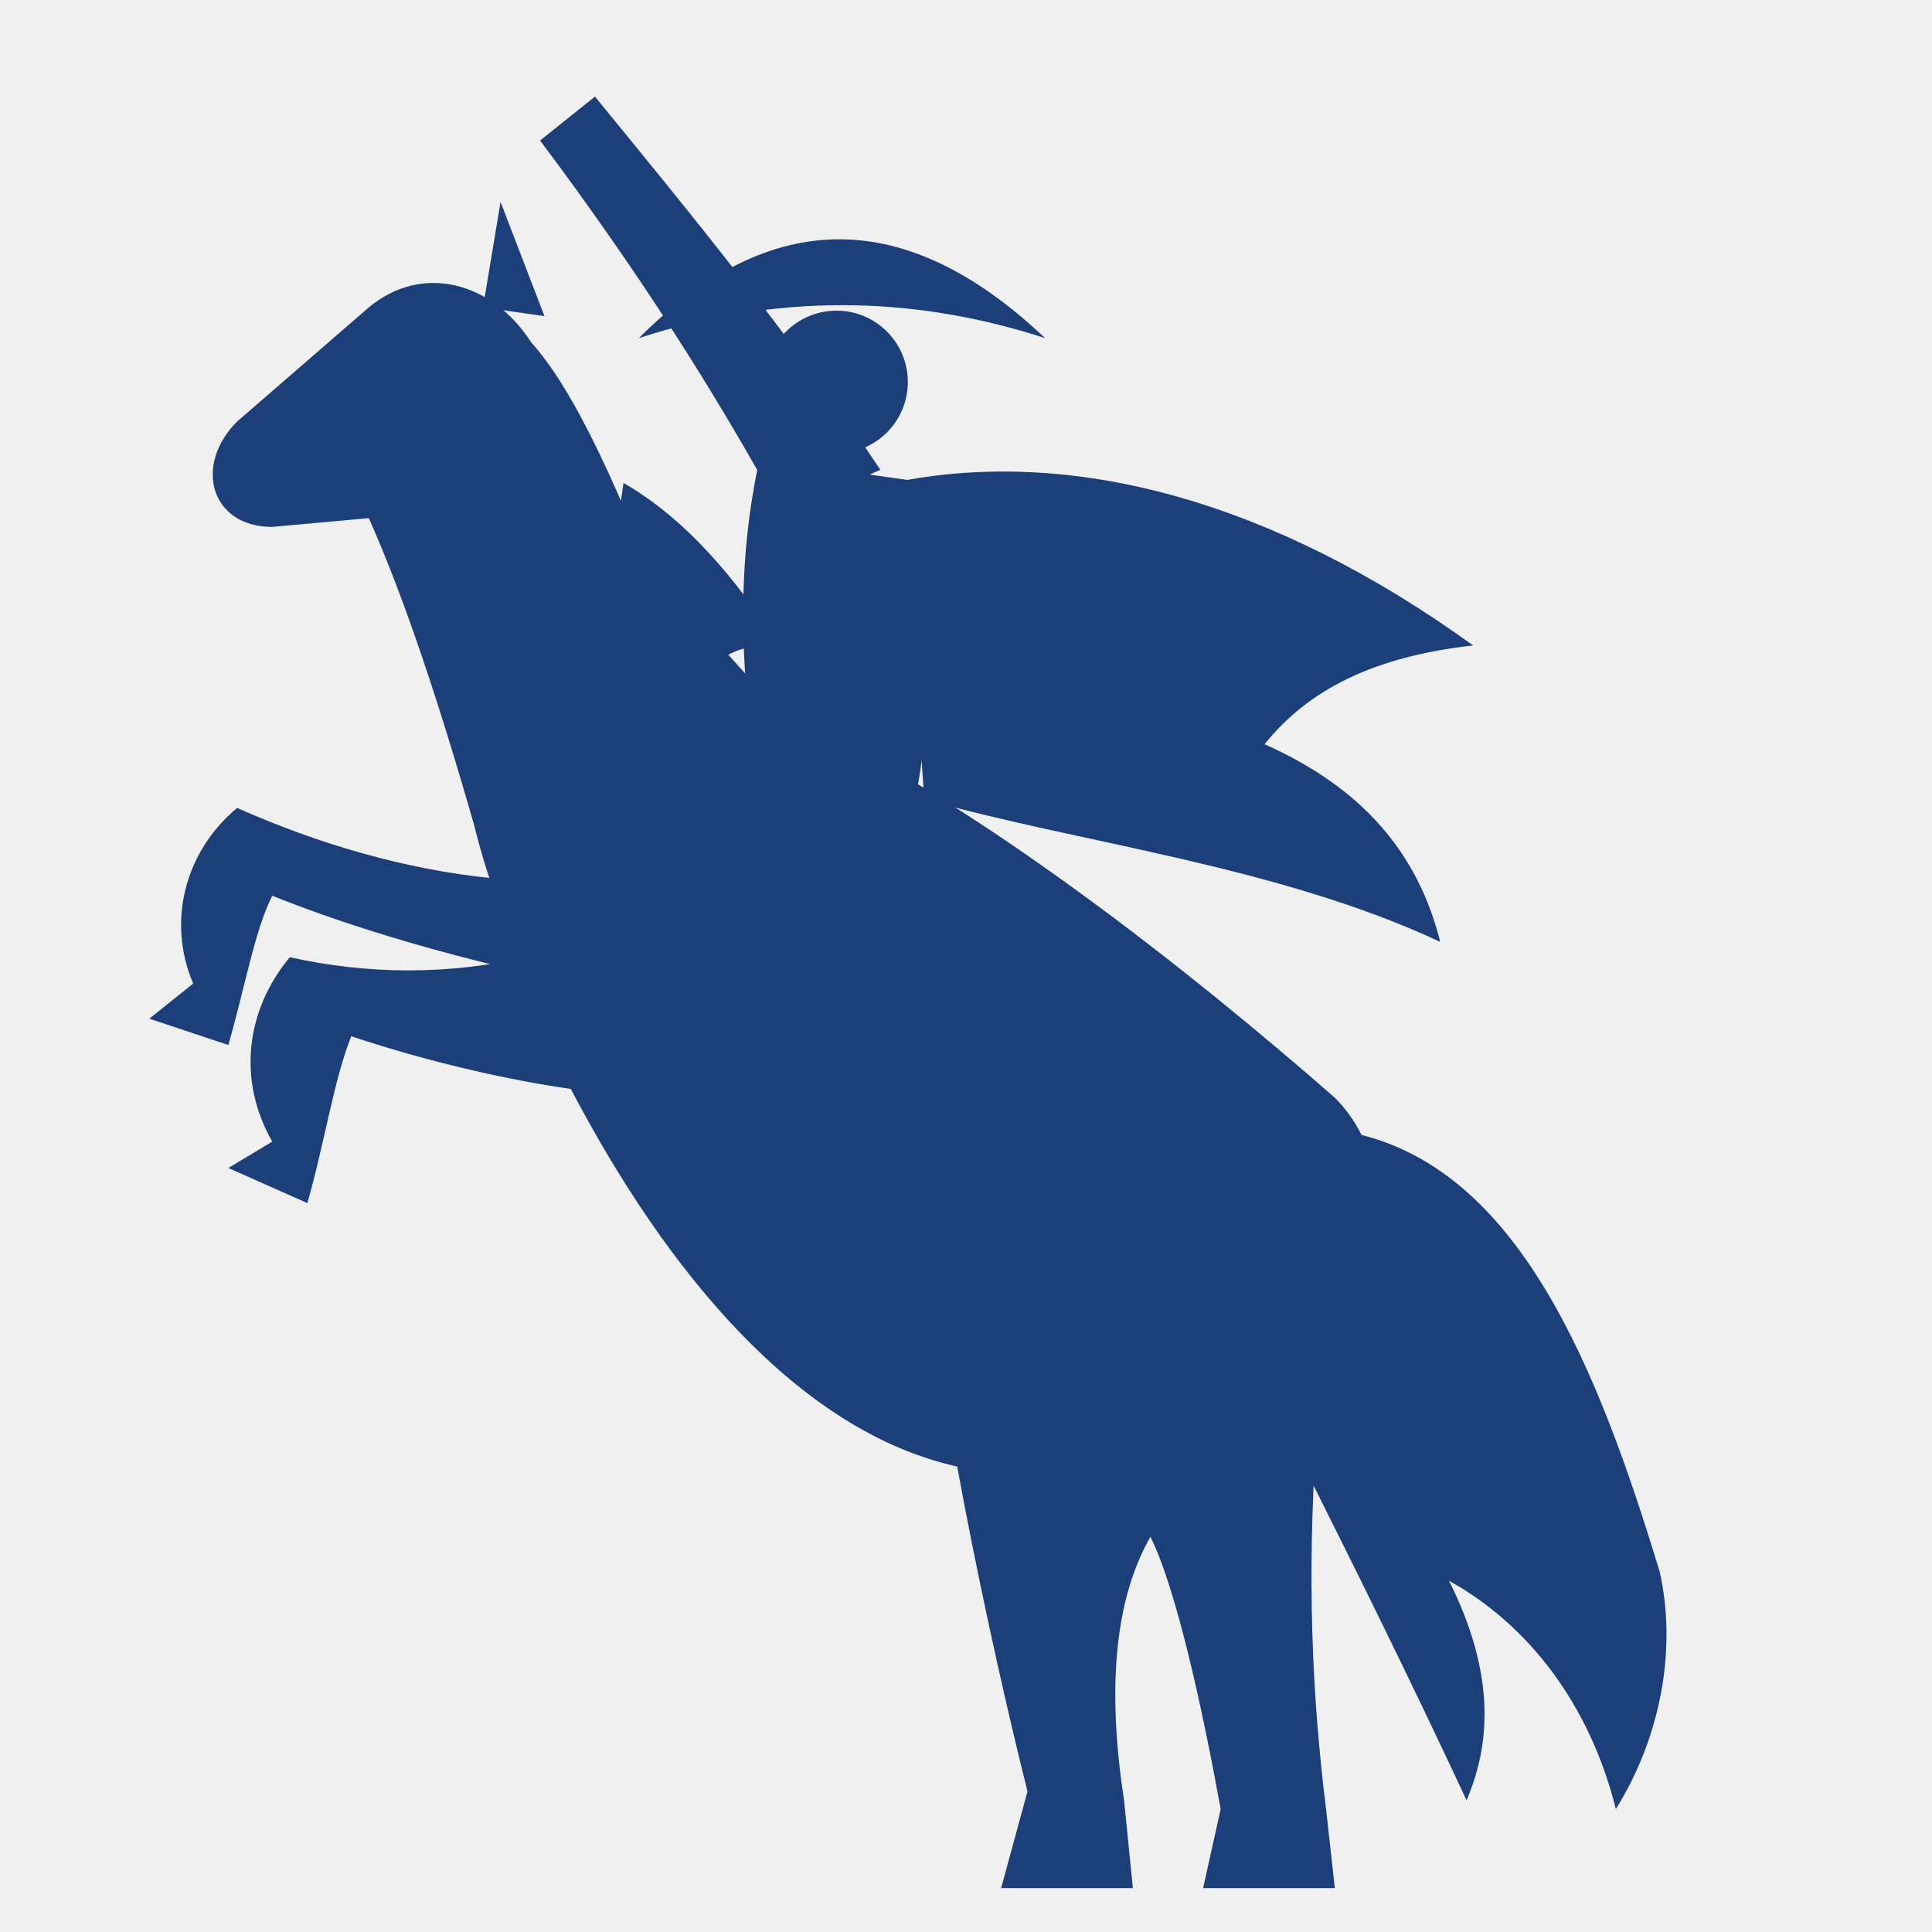
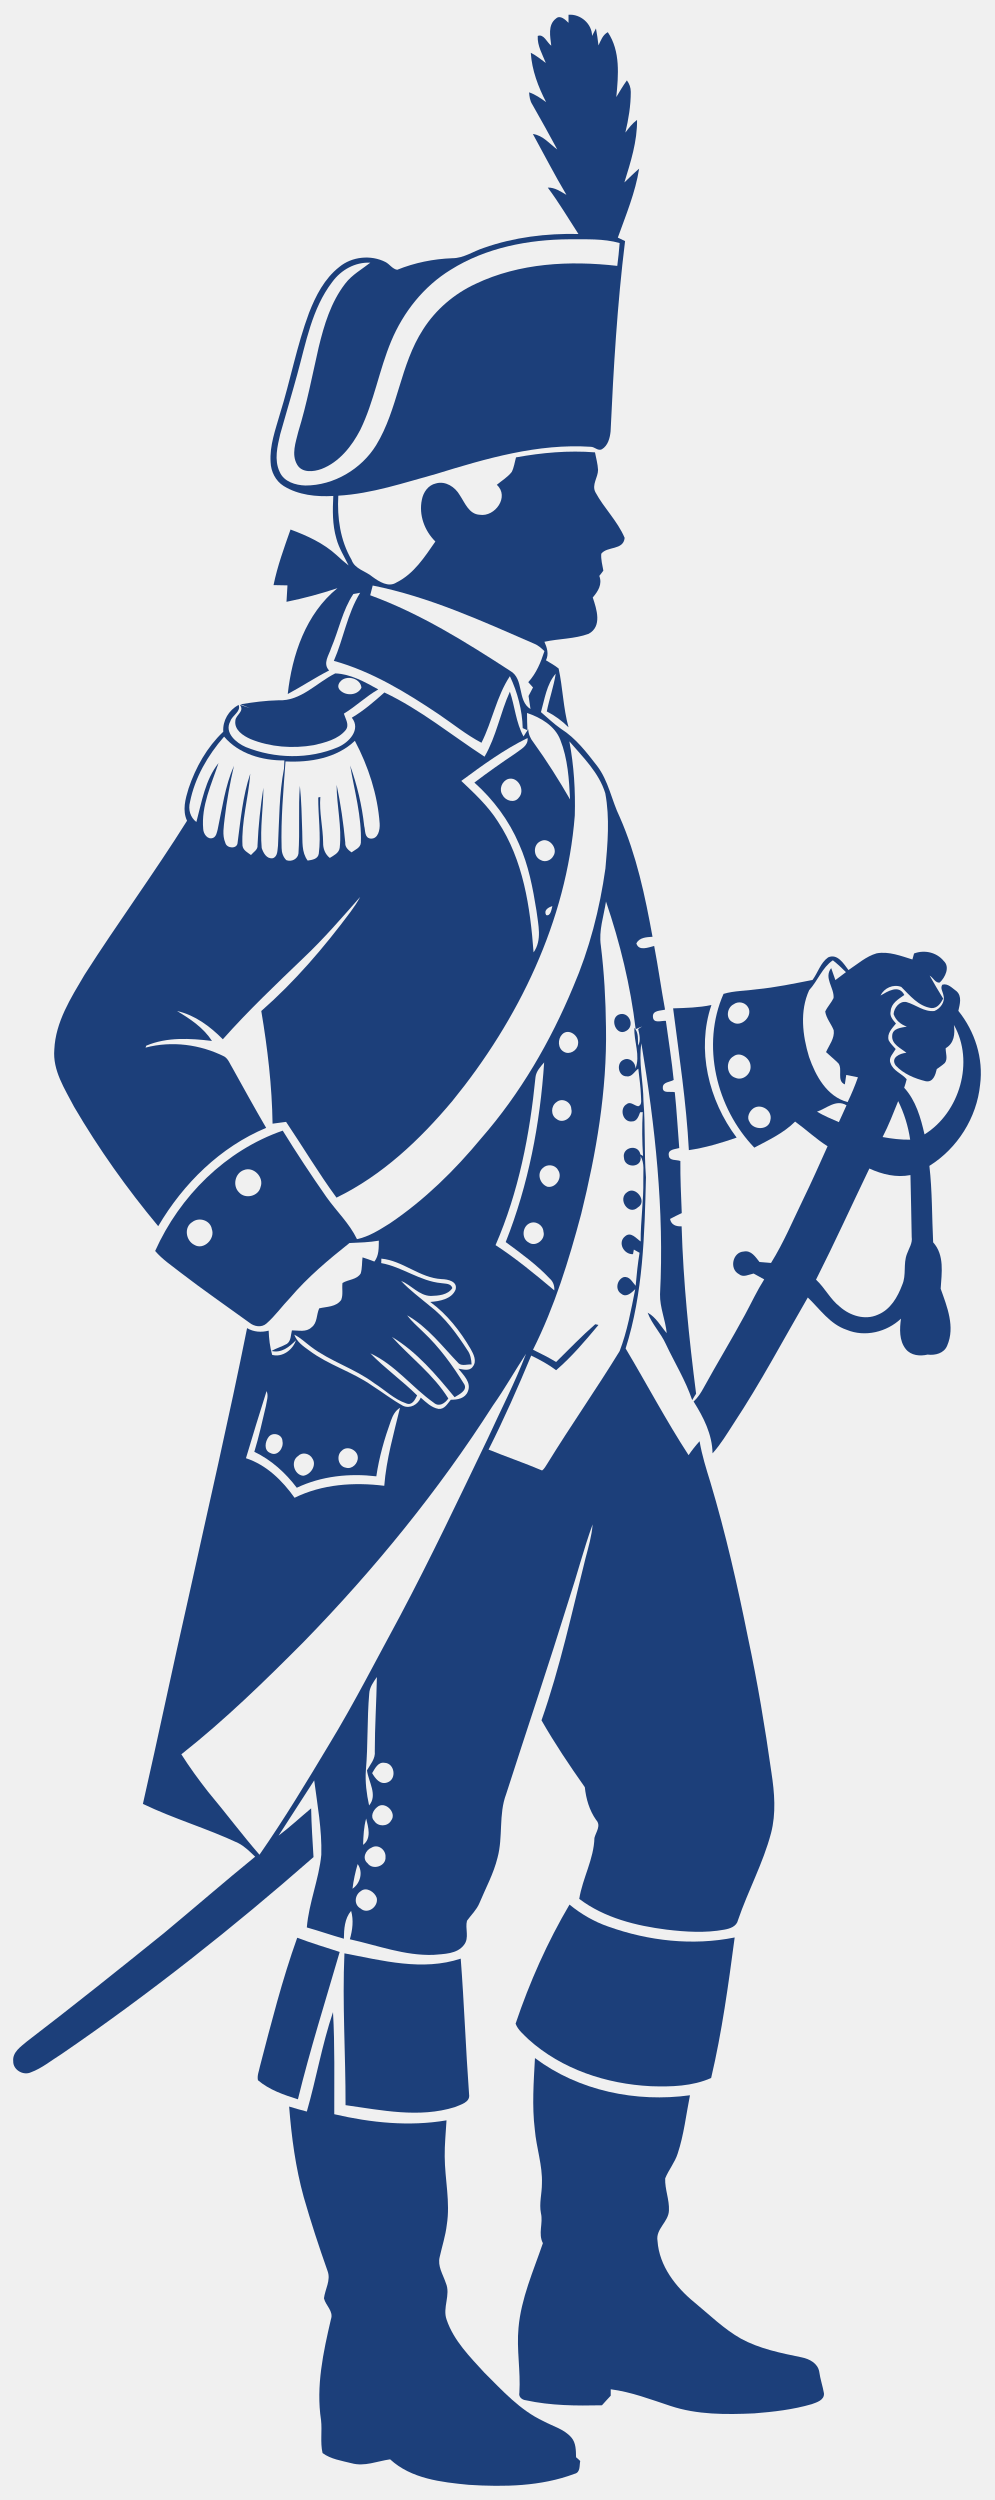
- <svg xmlns="http://www.w3.org/2000/svg" viewBox="84 40 440 440">
-   <g fill="#1c3f7a">
-     <path d="M205 118 C 196 104, 180 100, 168 110 L 138 136 C 128 146, 132 160, 146 160 L 168 158       C 176 176, 184 200, 192 228 C 196 244, 200 252, 204 258       C 186 262, 168 262, 150 258 C 140 270, 138 286, 146 300 L 136 306 L 154 314       C 158 300, 160 286, 164 276 C 182 282, 200 286, 214 288       C 236 330, 266 366, 302 374       C 306 396, 312 424, 318 448 L 312 470 L 342 470 L 340 450 C 336 424, 338 404, 346 390       C 352 402, 358 430, 362 452 L 358 470 L 388 470 L 386 452 C 382 420, 382 392, 384 364       C 400 336, 404 306, 388 290 C 356 262, 306 222, 262 202       C 250 190, 238 176, 228 160 C 222 146, 214 128, 205 118 Z" />
-     <path d="M196 240 C 176 238, 156 232, 138 224 C 126 234, 122 250, 128 264 L 118 272 L 136 278       C 140 264, 142 252, 146 244 C 166 252, 188 258, 206 262 Z" />
-     <path d="M194 110 L 198 86 L 208 112 Z" />
-     <path d="M226 150 C 240 158, 252 172, 262 188 C 256 186, 250 188, 246 192 C 242 180, 234 170, 224 164 Z" />
-     <path d="M392 298 C 430 306, 448 352, 462 398 C 466 416, 462 436, 452 452 C 446 428, 432 410, 414 400       C 424 420, 424 436, 418 450 C 404 420, 392 396, 380 372 Z" />
-     <g transform="translate(282 232) scale(1.25) translate(-282 -232)">
-       <path d="M288 166 C 320 160, 356 170, 392 196 C 374 198, 362 204, 354 214 C 372 222, 382 234, 386 250       C 356 236, 320 232, 292 224 Z" />
-       <path d="M262 222 C 258 200, 258 180, 262 162 L 290 166 C 294 186, 294 206, 290 226 Z" />
-       <path d="M266 220 L 298 226 C 304 246, 306 266, 302 290 L 308 300 L 286 302       C 286 284, 284 262, 278 244 L 264 240 Z" />
-       <path d="M266 172 C 254 150, 240 128, 222 104 L 232 96 C 250 118, 268 140, 284 164 Z" />
-       <circle cx="276" cy="148" r="13" />
-       <path d="M240 140 Q 276 104 314 140 Q 277 128 240 140 Z" />
-     </g>
-   </g>
+ <svg xmlns="http://www.w3.org/2000/svg" viewBox="642 102 714 1795">
+   <defs>
+     <mask id="figure" maskUnits="userSpaceOnUse" x="642" y="102" width="714" height="1795">
+       <path fill="#fff" d="M 1050.2 112.6 C 1058.8 111.9 1067.1 119.1 1067.1 127.8 C 1067.8 126.4 1069.2 123.7 1069.9 122.4 C 1070.6 126.4 1071.3 130.6 1071.7 134.6 C 1073.4 131.1 1074.7 127.1 1078.4 125.1 C 1087.6 138.8 1086 156.1 1084.5 171.7 C 1086.9 167.7 1089.3 163.6 1092.1 159.7 C 1093.9 162.1 1094.9 164.9 1094.9 168 C 1094.9 177.8 1093.3 187.6 1091 197.2 C 1093.5 193.9 1096 190.6 1099.4 188.1 C 1099.6 203.5 1094.8 218.4 1090.3 233 C 1093.8 229.7 1097.2 226.2 1100.9 223.1 C 1098.2 240.2 1091.4 256.4 1085.6 272.6 C 1086.9 273.2 1089.5 274.5 1090.8 275.1 C 1085.2 320.5 1082.5 366.2 1080.4 411.8 C 1079.9 416.6 1078.5 422 1074.1 424.6 C 1071.3 426 1069 422.8 1066.2 422.8 C 1028.2 420.3 991.1 431.2 955.1 442.3 C 932 448.6 909 456.5 884.9 457.9 C 884 473.8 886.3 490 894.4 503.9 C 896.7 510.7 904.5 511.9 909.5 516.2 C 914.2 519.6 920.9 524 926.7 520.2 C 939.2 514 946.9 501.9 954.6 490.8 C 946.8 483.1 942.6 471.7 944.9 460.8 C 945.9 455.5 949.4 450.3 955 449.1 C 961.9 447.1 968.8 451.7 972.1 457.5 C 975.8 463 978.7 471.2 986.4 471.6 C 997.5 473.4 1008 458.5 998.7 450.1 C 1002.3 447.1 1006.5 444.6 1009.4 440.9 C 1011.1 437.6 1011.5 433.9 1012.5 430.4 C 1031.2 427 1050.2 425.3 1069.2 426.8 C 1070 431 1071.2 435.2 1071.4 439.4 C 1071.4 444.8 1066.7 450 1069.5 455.4 C 1075.6 466.8 1085.4 476.1 1090.5 488.2 C 1089.6 497.3 1078 494 1073.7 499.6 C 1073.4 503.7 1074.5 507.7 1075.2 511.7 C 1074.5 512.7 1073.1 514.6 1072.3 515.5 C 1074.6 521.6 1071.4 526.5 1067.6 531 C 1070.4 539.4 1074.5 551.8 1064.6 557.1 C 1054.5 560.8 1043.4 560.5 1032.9 562.8 C 1034.8 567.1 1036.2 571.6 1034 576.1 C 1037.1 578 1040.3 579.7 1043.1 582 C 1046.1 595.9 1046.4 610.4 1050.2 624.2 C 1045.6 619.6 1040.4 615.8 1034.6 612.8 C 1036.4 603.7 1039.6 594.9 1041 585.7 C 1034.4 593.4 1033.1 603.9 1030.4 613.3 C 1035.1 617.3 1039.6 621.7 1044.8 625.3 C 1055.4 632 1063.1 642.1 1070.7 651.9 C 1079 662.8 1081.1 676.6 1087 688.7 C 1099 716 1105.2 745.4 1110.5 774.6 C 1106.3 774.9 1101.2 775 1098.9 779.3 C 1100.6 785.2 1107.6 782.2 1111.7 781.2 C 1114.6 796.4 1116.7 811.7 1119.5 826.9 C 1116.4 827.8 1110.4 827.3 1110.8 832.1 C 1111.1 837.2 1116.8 834.7 1120.1 835 C 1122 849.2 1124.3 863.2 1125.7 877.4 C 1123.1 879 1117.8 878.8 1117.9 882.9 C 1117.7 887.5 1123.6 885.4 1126.5 886.2 C 1127.9 899.5 1128.6 912.9 1129.7 926.3 C 1126.8 927.2 1121.4 927.1 1122.2 931.6 C 1122.4 935.7 1127.8 934.5 1130.5 935.6 C 1130.4 948.1 1131 960.5 1131.5 973 C 1128.7 974.3 1125.9 975.7 1123.1 977.2 C 1123.9 981.5 1127.4 982.7 1131.4 982.5 C 1132.6 1022.7 1136.7 1062.8 1141.8 1102.7 C 1140.8 1104.2 1139.9 1105.7 1139 1107.3 C 1134.3 1093.2 1126.4 1080.5 1120.1 1067.1 C 1116.5 1059.1 1110.1 1052.8 1107 1044.5 C 1113.1 1047.8 1116.3 1054.1 1120.7 1059.2 C 1119.8 1049.7 1115.7 1040.8 1115.9 1031.3 C 1119 970.9 1112.4 910.5 1102.5 851.1 C 1100.4 864.9 1103.9 878.6 1104 892.5 C 1105.5 910.7 1104.4 929 1105.8 947.3 C 1104.8 988.5 1103.8 1030.5 1091.2 1070.2 C 1106.4 1095.7 1120.2 1121.9 1136.4 1146.8 C 1138.8 1143.3 1141.4 1140 1144.3 1136.8 C 1146 1146.9 1149.1 1156.7 1152.1 1166.4 C 1163 1202.9 1171.5 1240.2 1179 1277.6 C 1185.9 1309.8 1191.3 1342.2 1195.9 1374.8 C 1198.1 1389.2 1199.3 1404 1195.6 1418.2 C 1189.9 1439.8 1179.1 1459.5 1171.9 1480.6 C 1170.9 1485.2 1166.1 1486.8 1162 1487.5 C 1148.4 1490 1134.4 1489.1 1120.8 1487.5 C 1098.7 1484.7 1076 1479.1 1057.9 1465.4 C 1060.3 1450.4 1068.4 1436.9 1068.8 1421.6 C 1069.9 1417.3 1073.8 1412.8 1070 1408.7 C 1065.1 1401.7 1062.8 1393.6 1061.9 1385.2 C 1050.9 1369.6 1040.3 1353.8 1030.8 1337.2 C 1044.1 1299.3 1052.6 1259.8 1062.4 1220.8 C 1064.5 1212.8 1066.9 1204.8 1067.5 1196.5 C 1061.1 1214.1 1056.5 1232.3 1050.6 1250.1 C 1036.1 1297 1020.4 1343.5 1005.4 1390.2 C 999.9 1404.8 1003.3 1420.9 999.2 1435.9 C 996.4 1447.3 990.7 1457.7 986.2 1468.5 C 984.2 1473.3 980.3 1476.9 977.3 1481.1 C 975.8 1486.7 979.2 1493.4 975.1 1498.5 C 970.1 1505.1 960.7 1504.9 953.2 1505.6 C 932.6 1506.3 913.1 1498.8 893.2 1494.4 C 895.1 1487.7 896 1480.7 894.1 1474 C 889.4 1479.5 889 1487.1 888.9 1494 C 880 1491.5 871.2 1488.4 862.3 1485.9 C 863.8 1468.1 871 1451.4 872.7 1433.7 C 873.2 1415.8 869.9 1398 867.6 1380.3 C 859 1393.5 850.6 1406.8 842 1420 C 850.1 1413.9 857.6 1406.9 865.4 1400.4 C 865.6 1412.1 866.4 1423.7 867.1 1435.4 C 809.6 1485.9 749.4 1533.5 686.2 1576.8 C 678.9 1581.3 672.2 1587 664 1590 C 658.6 1592.4 651.3 1588.1 651.5 1582 C 650.8 1575.4 657.1 1571.4 661.4 1567.7 C 694.6 1542.3 727.2 1516.2 759.7 1490 C 781.6 1471.8 803.1 1453.1 825.2 1435.1 C 821.4 1431.5 817.7 1427.7 813 1425.3 C 790.7 1414.8 766.8 1407.9 744.6 1397.2 C 755.8 1348.1 766 1298.8 777.2 1249.7 C 791.4 1185 806.4 1120.5 819.4 1055.6 C 824.1 1058.4 829.6 1058.8 834.9 1057.4 C 835.1 1063.2 835.8 1069.1 837.4 1074.8 C 844.8 1076.8 852.2 1071.2 854.5 1064.3 C 849.7 1069.1 844.2 1073.7 836.9 1072 C 840.4 1070 844.4 1068.9 848 1066.9 C 851.1 1064.7 850.7 1060.5 851.6 1057.2 C 856.3 1057.2 861.8 1058.7 865.6 1055.1 C 870 1051.9 869.1 1045.9 871.2 1041.4 C 876.6 1040.1 883.4 1040.5 887 1035.3 C 888.5 1031.5 887.4 1027.2 887.9 1023.2 C 892 1020.6 898.3 1020.9 901 1016.3 C 902.1 1012.6 901.8 1008.6 902.3 1004.8 C 905.1 1005.7 908 1006.7 910.8 1007.8 C 914.2 1003.5 913.9 997.9 914 992.8 C 907.1 994 900 994.2 892.9 994.5 C 877.8 1006.5 862.9 1019 850.3 1033.8 C 844.5 1039.8 839.6 1046.8 833.3 1052.3 C 829.8 1055.4 824.5 1054.5 821.1 1051.7 C 804.6 1039.7 787.7 1028.1 771.5 1015.6 C 765.3 1010.7 758.6 1006.3 753.4 1000.2 C 771 960.9 804 928 845 913.8 C 855 930 865.5 945.9 876.4 961.5 C 883.6 971.7 892.9 980.4 898.3 991.7 C 907 989.9 914.5 985 921.9 980.4 C 946.8 963.6 968.5 942.3 987.6 919.2 C 1015.6 887.1 1037.2 849.9 1053.5 810.7 C 1065.2 783.6 1072.6 754.7 1076.7 725.5 C 1078.3 707.6 1079.9 689.3 1076.6 671.6 C 1072.1 656.8 1060.6 645.7 1050.8 634.3 C 1054.1 651.8 1055.2 669.7 1054.7 687.5 C 1048.8 763.2 1014.3 834.2 966.8 892.5 C 943.5 920.3 916.5 945.9 883.6 961.9 C 870.7 944.3 859.6 925.6 847.4 907.5 C 844.1 907.9 840.9 908.4 837.7 908.8 C 837.3 881.7 834.1 854.6 829.6 827.9 C 853.7 806.8 874.6 782.3 893.7 756.7 C 896.2 753.3 898.6 749.8 900.6 746 C 887.4 761 874.5 776 860 789.7 C 840.2 808.7 820.2 827.7 802 848.2 C 792.9 839 782 830.8 769.1 827.9 C 778.6 833.6 788.1 839.9 794.2 849.4 C 778.5 847.5 761.9 846.5 747 852.8 C 746.9 853.1 746.6 853.8 746.5 854.2 C 765.3 849.2 785.8 851.9 803.1 860.6 C 806 862.4 807.1 866 808.9 868.8 C 816.9 883.2 824.8 897.6 833.1 911.8 C 800.1 925.6 773.6 951.8 755.6 982.4 C 733.2 955.5 712.9 926.9 695.2 896.7 C 688.5 883.8 679.7 870.6 681 855.5 C 681.9 835.7 692.9 818.5 702.7 801.9 C 726.5 764.6 752.8 728.8 776.3 691.3 C 772.8 683.9 775.1 675.6 777.4 668.1 C 782.5 652.9 790.6 638.5 802.3 627.4 C 801.8 619.3 806.2 612 813.3 608.1 C 815.3 612.9 808.7 615.6 807.4 619.8 C 802.8 628.1 811.6 635.4 818.5 638.4 C 839.4 646.8 863.8 647.3 884.6 638.5 C 892.5 635.2 901.4 625.8 894.6 617.3 C 903.1 612.3 910.6 605.8 918 599.2 C 943.9 611.5 966.1 629.8 989.9 645.3 C 998.4 630.7 1001.2 613.8 1008.1 598.6 C 1011.7 609.2 1012.4 620.8 1017.9 630.8 C 1019 629 1020.1 627.3 1021.3 625.6 C 1021.4 629 1022.8 632.3 1025 635 C 1034.5 648.2 1043.2 661.9 1051.3 676 C 1050.6 661.6 1049.7 646.8 1044.3 633.2 C 1040.4 623.1 1030.2 617.2 1020.4 613.9 C 1020.4 618.1 1020.5 622.1 1020.7 626.3 C 1019.8 625.9 1018.1 625.2 1017.3 624.8 C 1017 612 1013.6 599.1 1008.1 587.5 C 998.5 602 995.5 619.8 987.7 635.3 C 976.8 629.6 967.3 621.8 957.1 614.9 C 933.7 599.2 909.1 584.1 881.7 576.5 C 888.7 560.5 891.3 542.7 900.6 527.6 C 899.4 527.9 896.9 528.3 895.7 528.5 C 887.9 540.2 885.3 554.4 879.8 567.2 C 878.2 572.5 873.5 578.3 878.3 583.4 C 868.1 588.6 858.7 594.9 848.6 600.3 C 851.7 572.2 861.6 542.7 884.3 524.3 C 872.3 528.3 860.1 531.6 847.7 534.1 C 847.9 530.1 848.1 526.2 848.4 522.3 C 845 522.2 841.7 522.2 838.4 522.1 C 841.2 508.4 846 495.3 850.6 482.2 C 862.5 486.6 874.3 492 883.7 500.6 C 886.5 503.2 889.3 505.7 892.3 508 C 889.2 501.6 885.3 495.5 883.5 488.6 C 880.6 478.7 880.8 468.3 881.3 458.1 C 869.1 458.8 856.2 457.5 845.6 450.9 C 839.9 447.3 836.5 440.6 836.3 433.9 C 835.5 421.9 839.8 410.5 843 399.2 C 850.5 375.2 855.1 350.2 863.9 326.6 C 868.7 314.3 875 302 885.6 293.7 C 894.6 286.2 908.2 284.8 918.7 290.1 C 921.7 291.6 923.8 295.2 927.2 295.7 C 939.8 290.6 953.2 287.9 966.8 287.4 C 975 287.4 981.8 282.4 989.3 280 C 1011.1 272.3 1034.3 269.5 1057.3 270 C 1050.1 258.9 1043.3 247.4 1035.3 236.7 C 1040.3 236.5 1044.5 239.5 1048.7 241.9 C 1040.2 227.6 1032.6 212.8 1024.6 198.2 C 1031.9 199.2 1036.5 205.2 1042.1 209.3 C 1036.3 198.5 1030.3 187.7 1024.2 177 C 1022.5 174.4 1022.1 171.3 1021.9 168.3 C 1026.4 169.8 1030.3 172.6 1034.1 175.3 C 1028.4 164.3 1023.9 152.4 1023.1 139.9 C 1027 141.8 1030.3 144.6 1033.9 147.2 C 1031.4 140.9 1027.7 134.8 1028.1 127.8 C 1032.5 126.1 1034.7 132.6 1037.8 134.8 C 1037.1 128.3 1035.1 119.9 1041.2 115.3 C 1044.2 112.5 1048 116.2 1050.2 118.4 C 1050.2 116.4 1050.2 114.5 1050.2 112.6" />
+       <path fill="#000" d="M 965.6 295.7 C 990.9 279.8 1021.3 274 1050.8 273.8 C 1062.9 273.9 1075.2 273.2 1086.9 276.5 C 1086.5 282 1085.9 287.5 1085.2 292.9 C 1051 289 1015 290.8 983.5 305.8 C 968.2 312.9 954.9 324.2 945.8 338.5 C 929.3 363.9 927.8 395.8 912.1 421.6 C 901.5 438.8 881.7 450.6 861.3 450.6 C 854.2 450.4 845.8 447.9 842.8 440.8 C 838.7 432.2 841.2 422.4 843.2 413.7 C 847.2 399.4 851.5 385.2 855.4 370.9 C 861.7 348.1 865.9 323.6 880.6 304.4 C 887 295.7 897 290.1 907.9 290.6 C 901.8 295.4 894.7 299.3 889.9 305.6 C 879.6 318.9 874.7 335.3 870.8 351.4 C 866.2 371.6 862.3 392.1 856.2 411.9 C 854.4 419.5 851 428.3 855.4 435.7 C 858.9 441.7 867.2 440.8 872.9 438.7 C 885.6 433.8 894.6 422.4 900.7 410.6 C 910.6 390.3 914.2 367.7 922.9 346.9 C 931.6 326.1 946.2 307.6 965.6 295.7" />
+       <path fill="#000" d="M 909.6 522.4 C 950.1 530.5 987.9 547.8 1025.6 564.2 C 1028.4 565.3 1030.7 567.4 1032.9 569.5 C 1030.3 577.6 1027.1 585.4 1021.3 591.8 C 1022.1 592.7 1023.9 594.6 1024.7 595.6 C 1023.6 597.6 1022.6 599.6 1021.5 601.7 C 1022 604.8 1022.4 607.9 1022.9 611.1 C 1013.1 605.1 1018.6 589.4 1008.2 583.6 C 976.3 562.9 943.7 542.5 907.8 529.4 C 908.4 527 909 524.7 909.6 522.4" />
+       <path fill="#fff" d="M 841.9 604.8 C 857.9 605.6 869.3 592.2 882.7 585.5 C 893.8 585.9 904 591.7 913.6 597 C 904.8 602 897.5 609.2 888.9 614.4 C 890 618.2 893.1 622.4 890.2 626.2 C 884.7 632.9 875.5 635.1 867.4 637 C 852.3 639.6 836.2 638.5 822 632.7 C 816.6 630.3 810 626.1 811 619.3 C 811.3 615.1 817.9 612.8 814.2 608 C 816.1 608.6 819.8 609.9 821.6 610.5 C 819.3 609.6 817 608.7 814.7 607.7 C 823.7 606.2 832.8 605 841.9 604.8" />
+       <path fill="#000" d="M 887.3 590.4 C 892.1 586.7 901 589.4 901.5 595.8 C 898.5 601.8 889.3 601.9 885.5 596.8 C 884 594.4 885.5 591.9 887.3 590.4" />
+       <path fill="#000" d="M 778.4 677.9 C 781.9 660.3 791.2 644.3 802.9 630.9 C 813.5 643.4 830.4 648.1 846.2 648 C 846.1 649.9 846 651.9 845.9 653.9 C 842.4 672.1 842.5 690.7 841.6 709.2 C 841.1 712.3 841.6 716.9 837.9 718.2 C 833.4 718.9 831.1 714.4 829.9 710.9 C 828.6 696.4 831.1 682 831.1 667.6 C 829 681.2 827.5 695 826.9 708.9 C 827.3 712.1 823.9 713.8 822.2 715.9 C 819.8 714.1 816.6 712.6 816.1 709.2 C 815.2 691.8 820.4 674.8 821.7 657.5 C 816.3 673.5 814.8 690.4 812.6 707 C 812.4 711.8 804.8 711.3 803.8 707.2 C 801.4 701.6 802.7 695.4 803.3 689.6 C 804.8 676.9 807.1 664.3 810 651.8 C 803.6 666.3 801.6 682.1 798.3 697.5 C 797.7 699.7 797.3 702.6 795 703.6 C 791 705.2 788 700.6 787.9 697.2 C 786.4 680.6 793.8 665.2 798.9 649.9 C 789.3 662 786.9 677.7 783 692.2 C 778.6 688.9 777 683.2 778.4 677.9" />
+       <path fill="#000" d="M 973.2 662.7 C 988.4 651.5 1003.8 640.2 1020.8 631.9 C 1021.4 637.7 1015.7 640 1012 643 C 1002 649.7 992.2 656.6 982.6 663.9 C 996.3 676.1 1007.5 691.2 1014.7 708.1 C 1021.5 723.2 1024.6 739.7 1027.2 756 C 1028.4 765.9 1031.4 776.9 1025.1 785.8 C 1022.7 753.4 1017.8 719.6 999.5 691.9 C 992.4 680.7 982.7 671.7 973.2 662.7" />
+       <path fill="#000" d="M 847 648.7 C 864.5 649.6 883.7 646.4 896.8 633.9 C 906.5 652.3 913.1 672.5 914.6 693.3 C 914.9 697.6 913.6 704.6 908 704.1 C 903.6 703.5 904.4 698.3 903.5 695.1 C 901.9 680.3 898.4 665.7 893.4 651.6 C 896.5 670 901.8 688.3 901.1 707.1 C 900.8 710.8 896.9 712.1 894.4 714 C 892 712.3 889.6 710.2 889.9 707 C 888.6 693.1 886.6 679.2 883.7 665.5 C 883.7 680.6 887.6 695.6 885.9 710.8 C 885.3 714.6 881.6 716.2 878.8 718 C 875.4 715.3 873.9 711.3 874 707 C 873.9 696 871.1 685.2 872 674.2 C 871.6 674.3 870.9 674.5 870.5 674.6 C 870.4 688 872.6 701.5 870.9 714.9 C 870.3 718.9 866.1 719.4 862.9 719.9 C 858.4 713.9 859.3 706.1 859 699.1 C 858.6 688.1 858.5 677.1 857.3 666.2 C 856.1 682.3 857.4 698.6 856.3 714.8 C 855.8 718.8 851.3 721 847.6 719.6 C 845.3 717.4 844.2 714.1 844.2 710.9 C 843.6 690.1 845.5 669.4 847 648.7" />
+       <path fill="#000" d="M 1006.9 661.3 C 1013.9 659.3 1019.4 669.5 1014.5 674.7 C 1011.5 678.9 1005 677.1 1002.9 672.9 C 1000 668.9 1002.3 662.8 1006.9 661.3" />
+       <path fill="#000" d="M 1030.1 706 C 1036.1 702.7 1043 711.2 1039.3 716.6 C 1037.6 719.8 1033.4 721.4 1030.2 719.5 C 1024.8 717.1 1024.6 708.4 1030.1 706" />
+       <path fill="#000" d="M 1077.1 749.3 C 1087.2 779 1094.7 809.8 1098.4 840.9 C 1099.6 840.4 1101.9 839.4 1103.1 839 L 1100.2 840.8 C 1101.1 844.7 1102.2 848.9 1100.2 852.8 C 1099.9 848.4 1100.7 843.6 1097.5 840 C 1097 849.8 1102 860 1098.2 869.3 C 1098.6 864.8 1093.9 860.9 1089.8 862.9 C 1084.2 865.1 1085.8 874.9 1091.9 874.8 C 1095.7 875.5 1097.6 871.2 1100.3 869.3 C 1101 875.8 1102 882.2 1102.2 888.6 C 1102.1 891.1 1103.4 895.2 1100.3 896.3 C 1097.6 896 1094.7 892.6 1092.1 894.7 C 1086.4 897.7 1089.1 907.9 1095.6 907.2 C 1099.3 907.4 1100.6 903.3 1101.6 900.6 C 1102.1 900.6 1103 900.5 1103.5 900.5 C 1102.9 911 1103 921.5 1103.7 932 C 1103.2 931.7 1102.3 931.1 1101.8 930.9 C 1100.4 923.1 1088.4 925.6 1090 933.3 C 1090.4 941.1 1103.6 940.7 1101.9 932.1 C 1105 937.3 1103.7 943.5 1103.9 949.3 C 1104.2 964 1101.9 978.7 1102 993.4 C 1098.8 991.2 1095 986.1 1090.9 989.6 C 1085.2 994 1089.8 1002.8 1096.5 1002.5 L 1097.1 999.2 C 1098.5 1000 1099.8 1000.7 1101.2 1001.5 C 1099.9 1009.4 1099.1 1017.3 1098.4 1025.2 C 1095.9 1022.5 1094.1 1018.1 1089.7 1019 C 1084.9 1020.8 1083.4 1028.2 1088.2 1031 C 1091.8 1033.9 1095.6 1030 1098.1 1027.6 C 1095.1 1042.6 1092.4 1057.8 1086.9 1072.1 C 1070.3 1099.2 1052 1125.3 1035.3 1152.4 C 1034 1154.2 1033.1 1156.5 1031.2 1157.8 C 1018.5 1152.4 1005.5 1148 992.8 1142.8 C 1003.9 1120.8 1013.9 1098.1 1023.4 1075.3 C 1029.6 1078.3 1035.7 1081.6 1041.3 1085.8 C 1052.6 1076.1 1062.2 1064.7 1071.7 1053.3 C 1071.1 1053.2 1070 1052.9 1069.4 1052.8 C 1059.6 1061.3 1050.6 1070.8 1041.3 1079.9 C 1035.9 1076.7 1030.3 1073.8 1024.7 1071.1 C 1040.2 1040.2 1050.4 1007 1059.3 973.6 C 1070.1 929.9 1077.9 885 1077.1 839.8 C 1076.9 820.1 1075.8 800.4 1073.4 780.9 C 1071.8 770.2 1075.5 759.8 1077.1 749.3" />
+       <path fill="#000" d="M 1034.1 759 C 1032.2 755.5 1035.8 753.4 1038.6 752.6 C 1038 754.8 1037.3 760.2 1034.1 759" />
+       <path fill="#fff" d="M 1298.3 786.6 C 1305.7 783.8 1314.5 785.7 1319.6 792 C 1324.3 796.3 1320.6 803.8 1316.8 807.4 C 1313.8 808.2 1312 803.9 1309.5 802.5 C 1312.7 808.1 1315.8 813.6 1319.2 819 C 1317.5 822.3 1315 826.1 1310.7 825.8 C 1301.4 824.5 1295.3 816.7 1289.1 810.6 C 1283.3 808.4 1276.8 811.4 1274.2 816.8 C 1279.4 813.8 1287.4 808.6 1291.3 816.4 C 1287.2 819.3 1281.8 822.3 1281.5 828.1 C 1280.6 831.7 1283.2 834.4 1285.3 836.9 C 1282.5 840.3 1278.6 844.2 1280.1 849 C 1281.4 851.4 1283.4 853.2 1285.1 855.2 C 1283.4 858.3 1279.7 861.5 1281.4 865.3 C 1283.2 870.9 1289.4 872.7 1293 876.9 C 1292.5 878.9 1291.9 880.9 1291.2 883 C 1299.6 892.2 1303.1 904.6 1305.8 916.5 C 1331.1 900.8 1341.8 864.1 1326.9 837.9 C 1327.8 844.3 1327.1 851.1 1321 854.6 C 1320.9 858.1 1322.7 862.2 1320.4 865.2 C 1318.6 866.9 1316.5 868.2 1314.6 869.6 C 1313.7 873.6 1312 879.4 1306.6 878.3 C 1298.8 876.4 1290.6 873 1285.1 867 C 1281.2 861.3 1288.2 858.3 1292.8 857.9 C 1288.8 854.6 1282 851.8 1282.6 845.5 C 1282.9 840.2 1289.2 839.9 1293.1 839.1 C 1288.8 837.6 1285.1 834.6 1283.6 830.1 C 1283.9 825.6 1288 820.4 1292.9 821.5 C 1299.6 823.4 1305.5 828.7 1312.9 827.9 C 1317.1 826.2 1320.8 821.4 1319.4 816.7 C 1319 814.1 1316.9 811.4 1318.6 809 C 1322.6 807.8 1325.8 811.6 1328.8 813.7 C 1332.9 817.4 1331.1 823.2 1330.1 827.8 C 1342 842.6 1348.2 861.9 1345.7 880.9 C 1343.3 904.5 1329.5 926.5 1309.3 939.1 C 1311.4 957.3 1311.1 975.7 1312 994 C 1320.3 1003.2 1318.1 1016.1 1317.4 1027.3 C 1322 1040.2 1327.9 1054.7 1322.1 1068.1 C 1319.9 1073.7 1313.5 1075.3 1308 1074.6 C 1302.6 1075.9 1296.1 1075.3 1292.4 1070.7 C 1287.5 1064.6 1287.9 1056.1 1288.9 1048.8 C 1278.7 1058.4 1263.1 1062.3 1249.9 1056.8 C 1237.9 1052.8 1230.7 1041.9 1222 1033.6 C 1204.5 1063.8 1188.1 1094.8 1168.8 1124 C 1164 1131.4 1159.5 1139 1153.6 1145.5 C 1153.4 1131.9 1147.1 1119.5 1140 1108.3 C 1143.1 1105.5 1145.3 1102 1147.3 1098.3 C 1156.9 1080.8 1167.4 1063.6 1176.9 1046 C 1181.5 1037.5 1185.5 1028.8 1190.7 1020.6 C 1188.1 1019.2 1185.5 1017.8 1183.1 1016.4 C 1179.6 1017.1 1175.6 1019.5 1172.5 1016.8 C 1165.5 1013.1 1168 1001 1176 1000.6 C 1181.4 999.5 1184.5 1004.6 1187.3 1008.1 C 1190 1008.3 1192.8 1008.6 1195.6 1008.8 C 1204.7 994.2 1211.3 978.3 1218.8 962.9 C 1224.9 950.4 1230.5 937.7 1236.2 925 C 1227.9 919.8 1220.8 913 1212.9 907.3 C 1204.6 915.6 1193.8 920.6 1183.6 926 C 1156.3 897.6 1145.3 852.2 1161.5 815.6 C 1169.2 813.3 1177.4 813.5 1185.4 812.3 C 1198.9 811 1212.1 808.2 1225.4 805.6 C 1229.3 800.3 1231.1 793.3 1236.6 789.4 C 1243.3 786.4 1247.8 794 1251.2 798.5 C 1257.8 794.2 1263.8 788.7 1271.4 786.5 C 1280.2 784.9 1288.9 788.4 1297.1 790.9 C 1297.4 789.8 1298 787.7 1298.3 786.6" />
+       <path fill="#000" d="M 1223 812.9 C 1229.2 806.2 1232.3 796.7 1240 791.5 C 1243.3 794.1 1246.4 797 1249.4 800 C 1246.9 801.9 1244.4 803.8 1241.8 805.7 C 1240.8 802.8 1239.8 799.9 1238.8 797.1 C 1233.3 804.1 1241.1 811.2 1240.5 818.6 C 1238.9 822 1236.1 824.8 1234.5 828.3 C 1235.3 833.3 1238.8 837.1 1240.6 841.7 C 1241.4 847.5 1237.3 852.4 1235.1 857.4 C 1238.1 860.2 1241.2 862.7 1244 865.5 C 1247.2 869.8 1242.5 878.1 1248.6 880.6 C 1248.9 878.9 1249.4 875.5 1249.6 873.8 C 1252.4 874.3 1255.2 874.9 1258 875.5 C 1255.9 881.5 1253.4 887.5 1250.6 893.3 C 1235.7 889.4 1227.6 874.4 1222.9 860.9 C 1218.2 845.5 1216.1 827.9 1223 812.9" />
+       <path fill="#000" d="M 1168.7 823.1 C 1171.9 820.7 1176.7 821.5 1178.9 824.9 C 1183.2 831.1 1174.3 840.2 1168 835.9 C 1162.8 833.4 1164 825.4 1168.7 823.1" />
+       <path fill="#fff" d="M 1125.3 826 C 1134.5 825.7 1143.8 825.5 1152.8 823.6 C 1141.9 855.7 1150.8 892.1 1170.9 918.8 C 1159.7 922.7 1148.3 926.1 1136.6 927.8 C 1134.8 893.7 1129.6 859.9 1125.3 826" />
+       <path fill="#fff" d="M 1086.2 830.5 C 1093.5 827.6 1098.3 838.6 1091.6 842.2 C 1084.5 846.4 1079.4 833.5 1086.2 830.5" />
+       <path fill="#000" d="M 1045.6 844.7 C 1050.3 839.8 1058.3 845.9 1057 851.8 C 1056.5 856.3 1050.9 859.6 1046.9 857.2 C 1042.4 854.8 1042.3 848.1 1045.6 844.7" />
+       <path fill="#000" d="M 1168.7 860.4 C 1173.5 856.7 1180.8 861.9 1180.9 867.5 C 1181.4 873.1 1175.4 878.2 1170.1 875.9 C 1163.4 873.9 1162.8 863.6 1168.7 860.4" />
+       <path fill="#000" d="M 1026.5 875.3 C 1027 871.1 1030.1 867.9 1032.7 864.8 C 1029.8 908.8 1021.4 952.7 1005.1 993.8 C 1016.1 1001.9 1027.3 1010 1036.7 1020 C 1039.2 1022.2 1040.2 1025.2 1040 1028.5 C 1026.4 1017.1 1012.7 1005.7 997.8 996 C 1014.4 957.9 1022.4 916.6 1026.5 875.3" />
+       <path fill="#000" d="M 1041.6 893.3 C 1045.6 889.9 1052.1 893.1 1052.2 898.3 C 1053.8 904 1046.4 909.3 1041.7 905.5 C 1037.3 902.9 1037.4 896.1 1041.6 893.3" />
+       <path fill="#000" d="M 1286.9 892.6 C 1291.2 901.3 1294.1 910.7 1295.5 920.3 C 1288.9 920.4 1282.3 919.6 1275.7 918.4 C 1280 910.1 1283.4 901.3 1286.9 892.6" />
+       <path fill="#000" d="M 1228.6 900.2 C 1235.5 897.9 1242.2 891 1249.8 895.6 C 1247.9 899.7 1246.2 903.7 1244.3 907.7 C 1238.9 905.4 1233.6 903.1 1228.6 900.2" />
+       <path fill="#000" d="M 1182.9 897.8 C 1188.6 893.9 1197 899.6 1195.1 906.4 C 1194 913.6 1182.9 913.6 1180.2 907.6 C 1177.9 904.3 1180 899.9 1182.9 897.8" />
+       <path fill="#000" d="M 1031.9 940.5 C 1034.9 937.6 1040.6 938.2 1042.6 942 C 1046.3 947.1 1041.3 955.2 1035.1 954.1 C 1029.6 952.2 1027.1 944.4 1031.9 940.5" />
+       <path fill="#000" d="M 817.1 942.1 C 824.1 939.3 831.7 947.3 829.1 954.2 C 827.7 961 818 963.2 813.6 958.1 C 808.8 953.4 810.7 944.3 817.1 942.1" />
+       <path fill="#000" d="M 1266.2 941 C 1275.4 945.2 1285.6 947.7 1295.7 945.7 C 1296.1 960.6 1296.3 975.4 1296.6 990.2 C 1297.3 994.6 1294.6 998.3 1293.2 1002.3 C 1290.4 1009.4 1292.9 1017.5 1289.8 1024.5 C 1286.5 1033.3 1281.4 1042.3 1272.2 1046 C 1263.1 1050.1 1252.3 1046.7 1245.1 1040.3 C 1238.1 1034.9 1234.3 1026.7 1227.9 1020.8 C 1241.2 994.5 1253.4 967.6 1266.2 941" />
+       <path fill="#fff" d="M 1092.4 957.9 C 1098.4 953.3 1107.1 964.7 1100 968.9 C 1093.1 975.3 1085.1 962.6 1092.4 957.9" />
+       <path fill="#000" d="M 780.1 979.4 C 785 975.6 793.1 978.2 794.1 984.5 C 796.7 991.5 788.2 999.9 781.5 995.8 C 775.4 992.8 773.9 983.1 780.1 979.4" />
+       <path fill="#000" d="M 1021.7 980.6 C 1026.1 978 1031.9 981.3 1032.2 986.3 C 1033.9 992 1026.5 997.7 1021.6 994.1 C 1016.5 991.5 1016.9 983.3 1021.7 980.6" />
+       <path fill="#000" d="M 915.8 1005.7 C 931.2 1007.1 943.4 1019.6 959.1 1020.4 C 963.5 1020.5 970.8 1022 969.1 1028 C 966.2 1034.9 957.5 1036.3 950.9 1036.8 C 963 1045.6 972.4 1057.7 979.9 1070.5 C 982 1074.2 984.6 1079.3 981.5 1083.2 C 979.2 1086.8 974.4 1085.2 971.1 1084.7 C 974.7 1089.2 980.7 1094.7 977.9 1101.1 C 976 1106.1 970.4 1107.1 965.7 1107 C 963.3 1109.8 961.2 1114 956.9 1113.6 C 951.7 1112.7 947.9 1108.8 944.1 1105.5 C 942.2 1110.4 936.5 1113.7 931.4 1111.4 C 923.6 1107.1 916.6 1101.6 909.2 1096.9 C 895 1086.9 877.8 1082.1 863.9 1071.6 C 859.7 1068.6 855.1 1065.4 853.3 1060.3 C 857.8 1062.5 861.3 1066 865.2 1068.9 C 879.3 1079.6 896.7 1084.6 910.8 1095.2 C 918.4 1100 925 1106.7 933.6 1109.6 C 937.9 1111.5 940 1106.9 941.5 1103.9 C 930.8 1093.3 918.4 1084.5 907.9 1073.7 C 925.6 1081.8 937.8 1098.1 953.5 1109.2 C 957.3 1112.5 961.6 1109.5 963.9 1106.1 C 953.2 1088.9 936.8 1076.7 923.4 1061.9 C 941.4 1072.7 955.2 1089.2 968.4 1105.2 C 971.4 1103.3 977.7 1100.5 975.4 1096 C 967 1082.4 957.5 1069.3 945.8 1058.3 C 941.8 1054.4 937.6 1050.8 934.3 1046.4 C 949.2 1054.8 959.7 1068.9 971.4 1081 C 974 1083 977.6 1081.4 980.6 1081.7 C 980.4 1078 979.8 1074.4 977.6 1071.4 C 970 1059.7 961.6 1048 950.4 1039.5 C 943.5 1033.7 936.1 1028.3 930 1021.7 C 937.4 1024.7 942.9 1032.3 951.3 1032.5 C 956.8 1032.3 963.5 1031.9 966.8 1026.8 C 965.7 1023.3 961.7 1023.8 958.9 1023.3 C 943.5 1021.9 930.8 1011.6 915.7 1008.9 C 915.8 1008.1 915.8 1006.5 915.8 1005.7" />
+       <path fill="#000" d="M 995.9 1111.2 C 1004.4 1099.2 1011.6 1086.3 1019.7 1074 C 1011.8 1094.7 1001.5 1114.5 992.3 1134.7 C 971.7 1177.6 951.3 1220.7 928.9 1262.9 C 912.2 1293.6 896.4 1324.8 878.2 1354.7 C 862.2 1381.4 846.1 1408.1 828.3 1433.7 C 815.5 1419 803.9 1403.4 791.4 1388.5 C 784.6 1379.8 778.1 1370.9 772.2 1361.6 C 803.6 1336.8 832.3 1308.8 860.5 1280.4 C 910.9 1228.6 956.9 1172.2 995.9 1111.2" />
+       <path fill="#000" d="M 833.4 1100.8 C 835 1104.3 833.4 1108.1 832.9 1111.6 C 830.3 1122.6 827.9 1133.6 824.6 1144.4 C 836.8 1150.2 847 1159.5 855.1 1170.2 C 872.8 1161.8 892.9 1159.7 912.2 1162 C 914.2 1148.3 918 1135 922.7 1122 C 924 1118.4 925.8 1114.8 929.2 1112.8 C 924.7 1131.3 919.4 1149.8 917.9 1168.8 C 896.2 1166.1 873.4 1167.6 853.5 1177.4 C 844.7 1165 833.3 1153.8 818.6 1149 C 823.4 1132.9 828.3 1116.8 833.4 1100.8" />
+       <path fill="#000" d="M 834.9 1133.7 C 837.8 1129.9 844.8 1131.8 844.8 1136.8 C 845.9 1141.5 841.3 1148 836.2 1145.3 C 831.2 1143.5 832.3 1137 834.9 1133.7" />
+       <path fill="#000" d="M 887.4 1143.6 C 891.2 1139.6 898.7 1143 898.9 1148.3 C 899.2 1152.8 894.7 1157.2 890.3 1155.8 C 884.8 1154.9 883.2 1147 887.4 1143.6" />
+       <path fill="#000" d="M 856.2 1147.3 C 859.1 1144.3 864.4 1145.6 866.3 1149.2 C 869.6 1154 865.1 1160.9 859.7 1161.6 C 853.1 1161 850.3 1151 856.2 1147.3" />
+       <path fill="#000" d="M 907.1 1318.1 C 907.3 1313.5 910.1 1309.7 912.6 1306.1 C 912.3 1323.9 911.1 1341.6 911.1 1359.4 C 911.7 1364.7 907.9 1368.8 905.5 1373.1 C 906.5 1381.3 913.4 1390.9 907 1398.3 C 905.2 1390 904.1 1381.5 904.7 1373 C 906.3 1354.7 905.5 1336.4 907.1 1318.1" />
+       <path fill="#000" d="M 909.2 1375.1 C 911.2 1371.9 913.4 1366.9 918.1 1367.7 C 925.4 1367.9 927.1 1379.5 920.1 1381.8 C 914.9 1383.7 911.4 1378.9 909.2 1375.1" />
+       <path fill="#000" d="M 912.8 1399.5 C 918.3 1394.6 927.3 1403.6 922.8 1409.2 C 920.3 1413.7 913.3 1413.7 910.7 1409.4 C 907.6 1406.3 910 1401.7 912.8 1399.5" />
+       <path fill="#000" d="M 902.7 1426.6 C 902.9 1420.2 903.2 1413.8 904.9 1407.7 C 906.4 1413.9 908.9 1422 902.7 1426.6" />
+       <path fill="#000" d="M 908.8 1428.6 C 913.5 1425.7 919.2 1430.2 918.8 1435.4 C 919.3 1441.9 909.6 1445.1 905.9 1439.8 C 901.8 1436.4 904.4 1430.3 908.8 1428.6" />
+       <path fill="#000" d="M 898.8 1440.4 C 902.9 1446.1 900.7 1454.3 895.1 1458.1 C 895.8 1452.1 897.1 1446.2 898.8 1440.4" />
+       <path fill="#000" d="M 901.1 1459.8 C 905.1 1456.5 911.1 1460.5 912.5 1464.7 C 913.9 1470.9 906 1476.9 900.9 1472.3 C 895.9 1469.6 896.6 1462.6 901.1 1459.8" />
+       <path fill="#fff" d="M 1012.2 1555 C 1022.2 1525.3 1035 1496.5 1050.9 1469.5 C 1059.2 1476.3 1068.6 1481.8 1078.8 1485.3 C 1107.7 1495.6 1139.3 1499.2 1169.5 1493.1 C 1165 1526.9 1160.4 1560.8 1152.6 1594 C 1139.1 1600 1123.9 1600.4 1109.3 1599.9 C 1077.5 1598.3 1045.3 1587.8 1021.4 1566.2 C 1018 1562.8 1013.9 1559.6 1012.2 1555" />
+       <path fill="#fff" d="M 828.6 1585.8 C 836.7 1554.7 844.6 1523.5 855.4 1493.3 C 865.4 1497.1 875.7 1500.2 885.9 1503.5 C 875.7 1538.6 864.6 1573.7 855.9 1609.3 C 845.8 1606.1 835.4 1602.6 827.2 1595.6 C 826.5 1592.2 828 1589 828.6 1585.8" />
+       <path fill="#fff" d="M 889.3 1504.5 C 916.6 1509.7 945.4 1517.4 972.8 1508.3 C 975.3 1540.7 976.4 1573.2 978.8 1605.7 C 979.8 1611.5 972.7 1613.1 968.6 1614.9 C 943 1622.9 915.9 1617.1 890.1 1613.5 C 890.2 1577.2 887.7 1540.8 889.3 1504.5" />
+       <path fill="#fff" d="M 862.3 1618.1 C 869.1 1594.5 873.2 1570.1 881.1 1546.7 C 882.5 1571.1 881.9 1595.6 882 1620 C 908.2 1626.1 935.8 1629 962.6 1624.4 C 962.1 1633.1 961.2 1641.8 961.3 1650.4 C 961.4 1666.8 965.4 1683.1 962.8 1699.4 C 961.9 1707.3 959.4 1714.8 957.7 1722.5 C 956 1729.1 960.1 1735.1 962.1 1741.2 C 965.8 1749.7 959.5 1758.9 962.7 1767.6 C 967.8 1782.6 979.3 1794.1 989.7 1805.5 C 1002.7 1818.4 1015.3 1832.5 1032.2 1840.4 C 1039 1844.1 1047.1 1846.1 1052.3 1852.2 C 1055.6 1856.1 1055.5 1861.4 1055.6 1866.3 C 1056.4 1866.9 1057.9 1868.3 1058.6 1869 C 1057.9 1872.3 1058.9 1877.2 1054.5 1878.2 C 1030.4 1887.3 1003.9 1887.7 978.5 1886.1 C 958.8 1884.2 937.3 1881.8 922.1 1867.8 C 912.9 1869.1 903.7 1873.2 894.4 1870.6 C 887.3 1868.8 879.5 1867.7 873.6 1863.3 C 871.8 1855.6 873.4 1847.5 872.5 1839.6 C 868.8 1815.4 874.1 1790.9 879.6 1767.3 C 881.7 1761.4 875.8 1757.4 874.6 1752.2 C 875.4 1745.6 879.7 1739.2 877.2 1732.6 C 871 1715.1 865.2 1697.4 860.1 1679.6 C 854.2 1658.3 851.3 1636.4 849.6 1614.5 C 853.8 1615.8 858 1617 862.3 1618.1" />
+       <path fill="#fff" d="M 1026.1 1579.7 C 1057.5 1603.3 1098.9 1611.7 1137.4 1606.4 C 1134.6 1620.3 1133.1 1634.6 1128.6 1648.2 C 1126.6 1654.6 1122.1 1659.9 1119.6 1666.1 C 1119.3 1673.9 1122.7 1681.4 1122.3 1689.2 C 1122 1697.4 1112.6 1702.4 1114.1 1711 C 1115.3 1728.9 1127.2 1744.2 1140.7 1755.2 C 1151.5 1764.1 1161.6 1774.1 1173.9 1781.1 C 1187.4 1788.5 1202.7 1791.5 1217.7 1794.6 C 1223.1 1795.7 1229.1 1798.8 1230.2 1804.8 C 1230.9 1810.1 1232.7 1815.2 1233.6 1820.4 C 1234 1825.3 1228.4 1826.9 1224.8 1828.2 C 1211.4 1832.1 1197.5 1833.7 1183.6 1834.8 C 1163.4 1835.7 1142.6 1835.9 1123.2 1829.4 C 1109.2 1824.8 1095.2 1819.4 1080.5 1817.5 C 1080.5 1818.6 1080.5 1820.9 1080.5 1822.1 C 1078.4 1824.4 1076.2 1826.7 1074.2 1829 C 1055.9 1829.4 1037.4 1829.3 1019.6 1825.4 C 1016.8 1825.1 1014.2 1823 1014.9 1820 C 1015.9 1804.4 1012.8 1788.9 1014.3 1773.3 C 1016.2 1752.1 1025 1732.5 1031.8 1712.6 C 1028.2 1705.8 1032.1 1698.3 1030.4 1691.1 C 1029 1684.1 1031.1 1677 1031.1 1669.9 C 1031.6 1656.7 1027.1 1644.1 1026 1631.1 C 1023.9 1614 1025.2 1596.8 1026.1 1579.7" />
+     </mask>
+   </defs>
+   <rect x="642" y="102" width="714" height="1795" fill="#1c3f7a" mask="url(#figure)" />
</svg>
